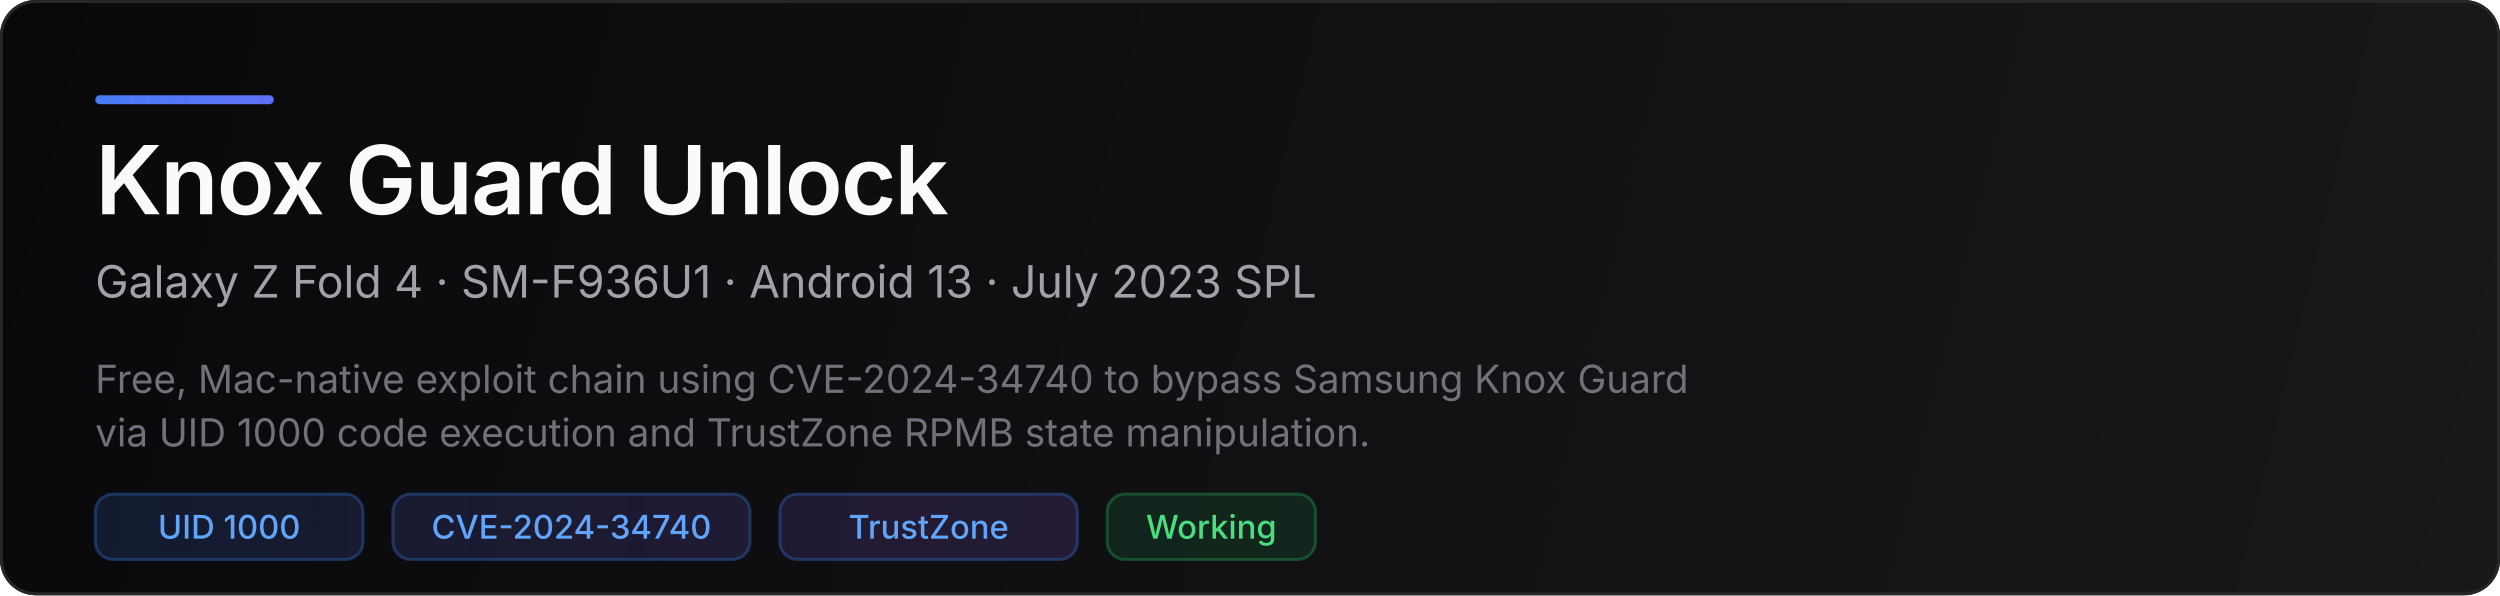
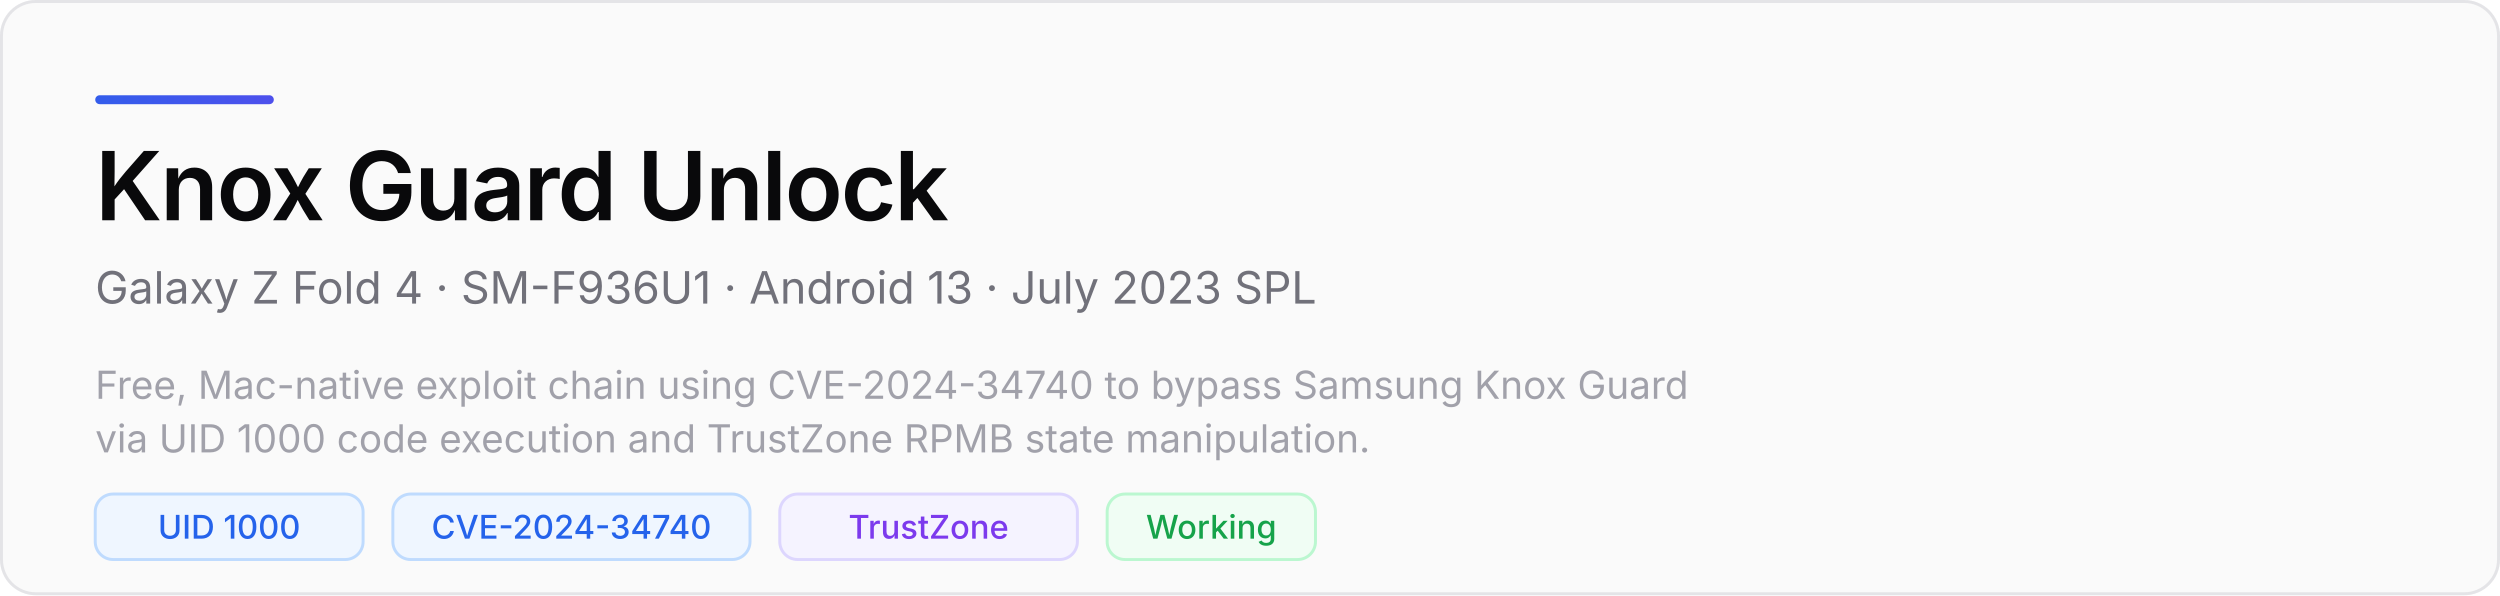
<svg xmlns="http://www.w3.org/2000/svg" width="840" height="200" viewBox="0 0 840 200" fill="none">
  <defs>
-     <linearGradient id="bg" x1="0" y1="0" x2="840" y2="200" gradientUnits="userSpaceOnUse">
-       <stop offset="0%" stop-color="#09090b" />
-       <stop offset="100%" stop-color="#18181b" />
-     </linearGradient>
    <linearGradient id="accent" x1="0" y1="0" x2="200" y2="0" gradientUnits="userSpaceOnUse">
-       <stop offset="0%" stop-color="#3b82f6" />
-       <stop offset="100%" stop-color="#8b5cf6" />
-     </linearGradient>
-     <linearGradient id="accent2" x1="0" y1="0" x2="300" y2="0" gradientUnits="userSpaceOnUse">
-       <stop offset="0%" stop-color="#3b82f6" stop-opacity="0.15" />
-       <stop offset="100%" stop-color="#8b5cf6" stop-opacity="0.15" />
+       <stop offset="0%" stop-color="#2563eb" />
+       <stop offset="100%" stop-color="#7c3aed" />
    </linearGradient>
  </defs>
-   <rect width="840" height="200" rx="12" fill="url(#bg)" />
-   <rect x="0.5" y="0.5" width="839" height="199" rx="11.5" stroke="#27272a" stroke-width="1" />
+   <rect width="840" height="200" rx="12" fill="#fafafa" />
+   <rect x="0.5" y="0.5" width="839" height="199" rx="11.5" stroke="#e4e4e7" stroke-width="1" />
  <rect x="32" y="32" width="60" height="3" rx="1.5" fill="url(#accent)" />
-   <text x="32" y="72" fill="#fafafa" font-family="-apple-system, BlinkMacSystemFont, 'Segoe UI', system-ui, sans-serif" font-size="32" font-weight="600" letter-spacing="-0.02em">Knox Guard Unlock</text>
-   <text x="32" y="100" fill="#a1a1aa" font-family="-apple-system, BlinkMacSystemFont, 'Segoe UI', system-ui, sans-serif" font-size="15" font-weight="400">Galaxy Z Fold 4 · SM-F936U1 · Android 13 · July 2023 SPL</text>
-   <text x="32" y="132" fill="#71717a" font-family="-apple-system, BlinkMacSystemFont, 'Segoe UI', system-ui, sans-serif" font-size="13" font-weight="400">Free, Mac-native exploit chain using CVE-2024-34740 to bypass Samsung Knox Guard</text>
-   <text x="32" y="150" fill="#71717a" font-family="-apple-system, BlinkMacSystemFont, 'Segoe UI', system-ui, sans-serif" font-size="13" font-weight="400">via UID 1000 code execution and TrustZone RPMB state manipulation.</text>
-   <rect x="32" y="166" width="90" height="22" rx="6" fill="url(#accent2)" stroke="#3b82f6" stroke-opacity="0.3" stroke-width="1" />
-   <text x="77" y="181" fill="#60a5fa" font-family="-apple-system, BlinkMacSystemFont, 'Segoe UI', system-ui, sans-serif" font-size="11" font-weight="500" text-anchor="middle">UID 1000</text>
-   <rect x="132" y="166" width="120" height="22" rx="6" fill="url(#accent2)" stroke="#3b82f6" stroke-opacity="0.3" stroke-width="1" />
-   <text x="192" y="181" fill="#60a5fa" font-family="-apple-system, BlinkMacSystemFont, 'Segoe UI', system-ui, sans-serif" font-size="11" font-weight="500" text-anchor="middle">CVE-2024-34740</text>
-   <rect x="262" y="166" width="100" height="22" rx="6" fill="url(#accent2)" stroke="#3b82f6" stroke-opacity="0.3" stroke-width="1" />
-   <text x="312" y="181" fill="#60a5fa" font-family="-apple-system, BlinkMacSystemFont, 'Segoe UI', system-ui, sans-serif" font-size="11" font-weight="500" text-anchor="middle">TrustZone</text>
-   <rect x="372" y="166" width="70" height="22" rx="6" fill="#22c55e" fill-opacity="0.12" stroke="#22c55e" stroke-opacity="0.3" stroke-width="1" />
-   <text x="407" y="181" fill="#4ade80" font-family="-apple-system, BlinkMacSystemFont, 'Segoe UI', system-ui, sans-serif" font-size="11" font-weight="500" text-anchor="middle">Working</text>
+   <text x="32" y="74" fill="#09090b" font-family="-apple-system, BlinkMacSystemFont, 'Segoe UI', system-ui, sans-serif" font-size="32" font-weight="600" letter-spacing="-0.02em">Knox Guard Unlock</text>
+   <text x="32" y="102" fill="#71717a" font-family="-apple-system, BlinkMacSystemFont, 'Segoe UI', system-ui, sans-serif" font-size="15" font-weight="400">Galaxy Z Fold 4 · SM-F936U1 · Android 13 · July 2023 SPL</text>
+   <text x="32" y="134" fill="#a1a1aa" font-family="-apple-system, BlinkMacSystemFont, 'Segoe UI', system-ui, sans-serif" font-size="13" font-weight="400">Free, Mac-native exploit chain using CVE-2024-34740 to bypass Samsung Knox Guard</text>
+   <text x="32" y="152" fill="#a1a1aa" font-family="-apple-system, BlinkMacSystemFont, 'Segoe UI', system-ui, sans-serif" font-size="13" font-weight="400">via UID 1000 code execution and TrustZone RPMB state manipulation.</text>
+   <rect x="32" y="166" width="90" height="22" rx="6" fill="#eff6ff" stroke="#bfdbfe" stroke-width="1" />
+   <text x="77" y="181" fill="#2563eb" font-family="-apple-system, BlinkMacSystemFont, 'Segoe UI', system-ui, sans-serif" font-size="11" font-weight="500" text-anchor="middle">UID 1000</text>
+   <rect x="132" y="166" width="120" height="22" rx="6" fill="#eff6ff" stroke="#bfdbfe" stroke-width="1" />
+   <text x="192" y="181" fill="#2563eb" font-family="-apple-system, BlinkMacSystemFont, 'Segoe UI', system-ui, sans-serif" font-size="11" font-weight="500" text-anchor="middle">CVE-2024-34740</text>
+   <rect x="262" y="166" width="100" height="22" rx="6" fill="#f5f3ff" stroke="#ddd6fe" stroke-width="1" />
+   <text x="312" y="181" fill="#7c3aed" font-family="-apple-system, BlinkMacSystemFont, 'Segoe UI', system-ui, sans-serif" font-size="11" font-weight="500" text-anchor="middle">TrustZone</text>
+   <rect x="372" y="166" width="70" height="22" rx="6" fill="#f0fdf4" stroke="#bbf7d0" stroke-width="1" />
+   <text x="407" y="181" fill="#16a34a" font-family="-apple-system, BlinkMacSystemFont, 'Segoe UI', system-ui, sans-serif" font-size="11" font-weight="500" text-anchor="middle">Working</text>
</svg>
